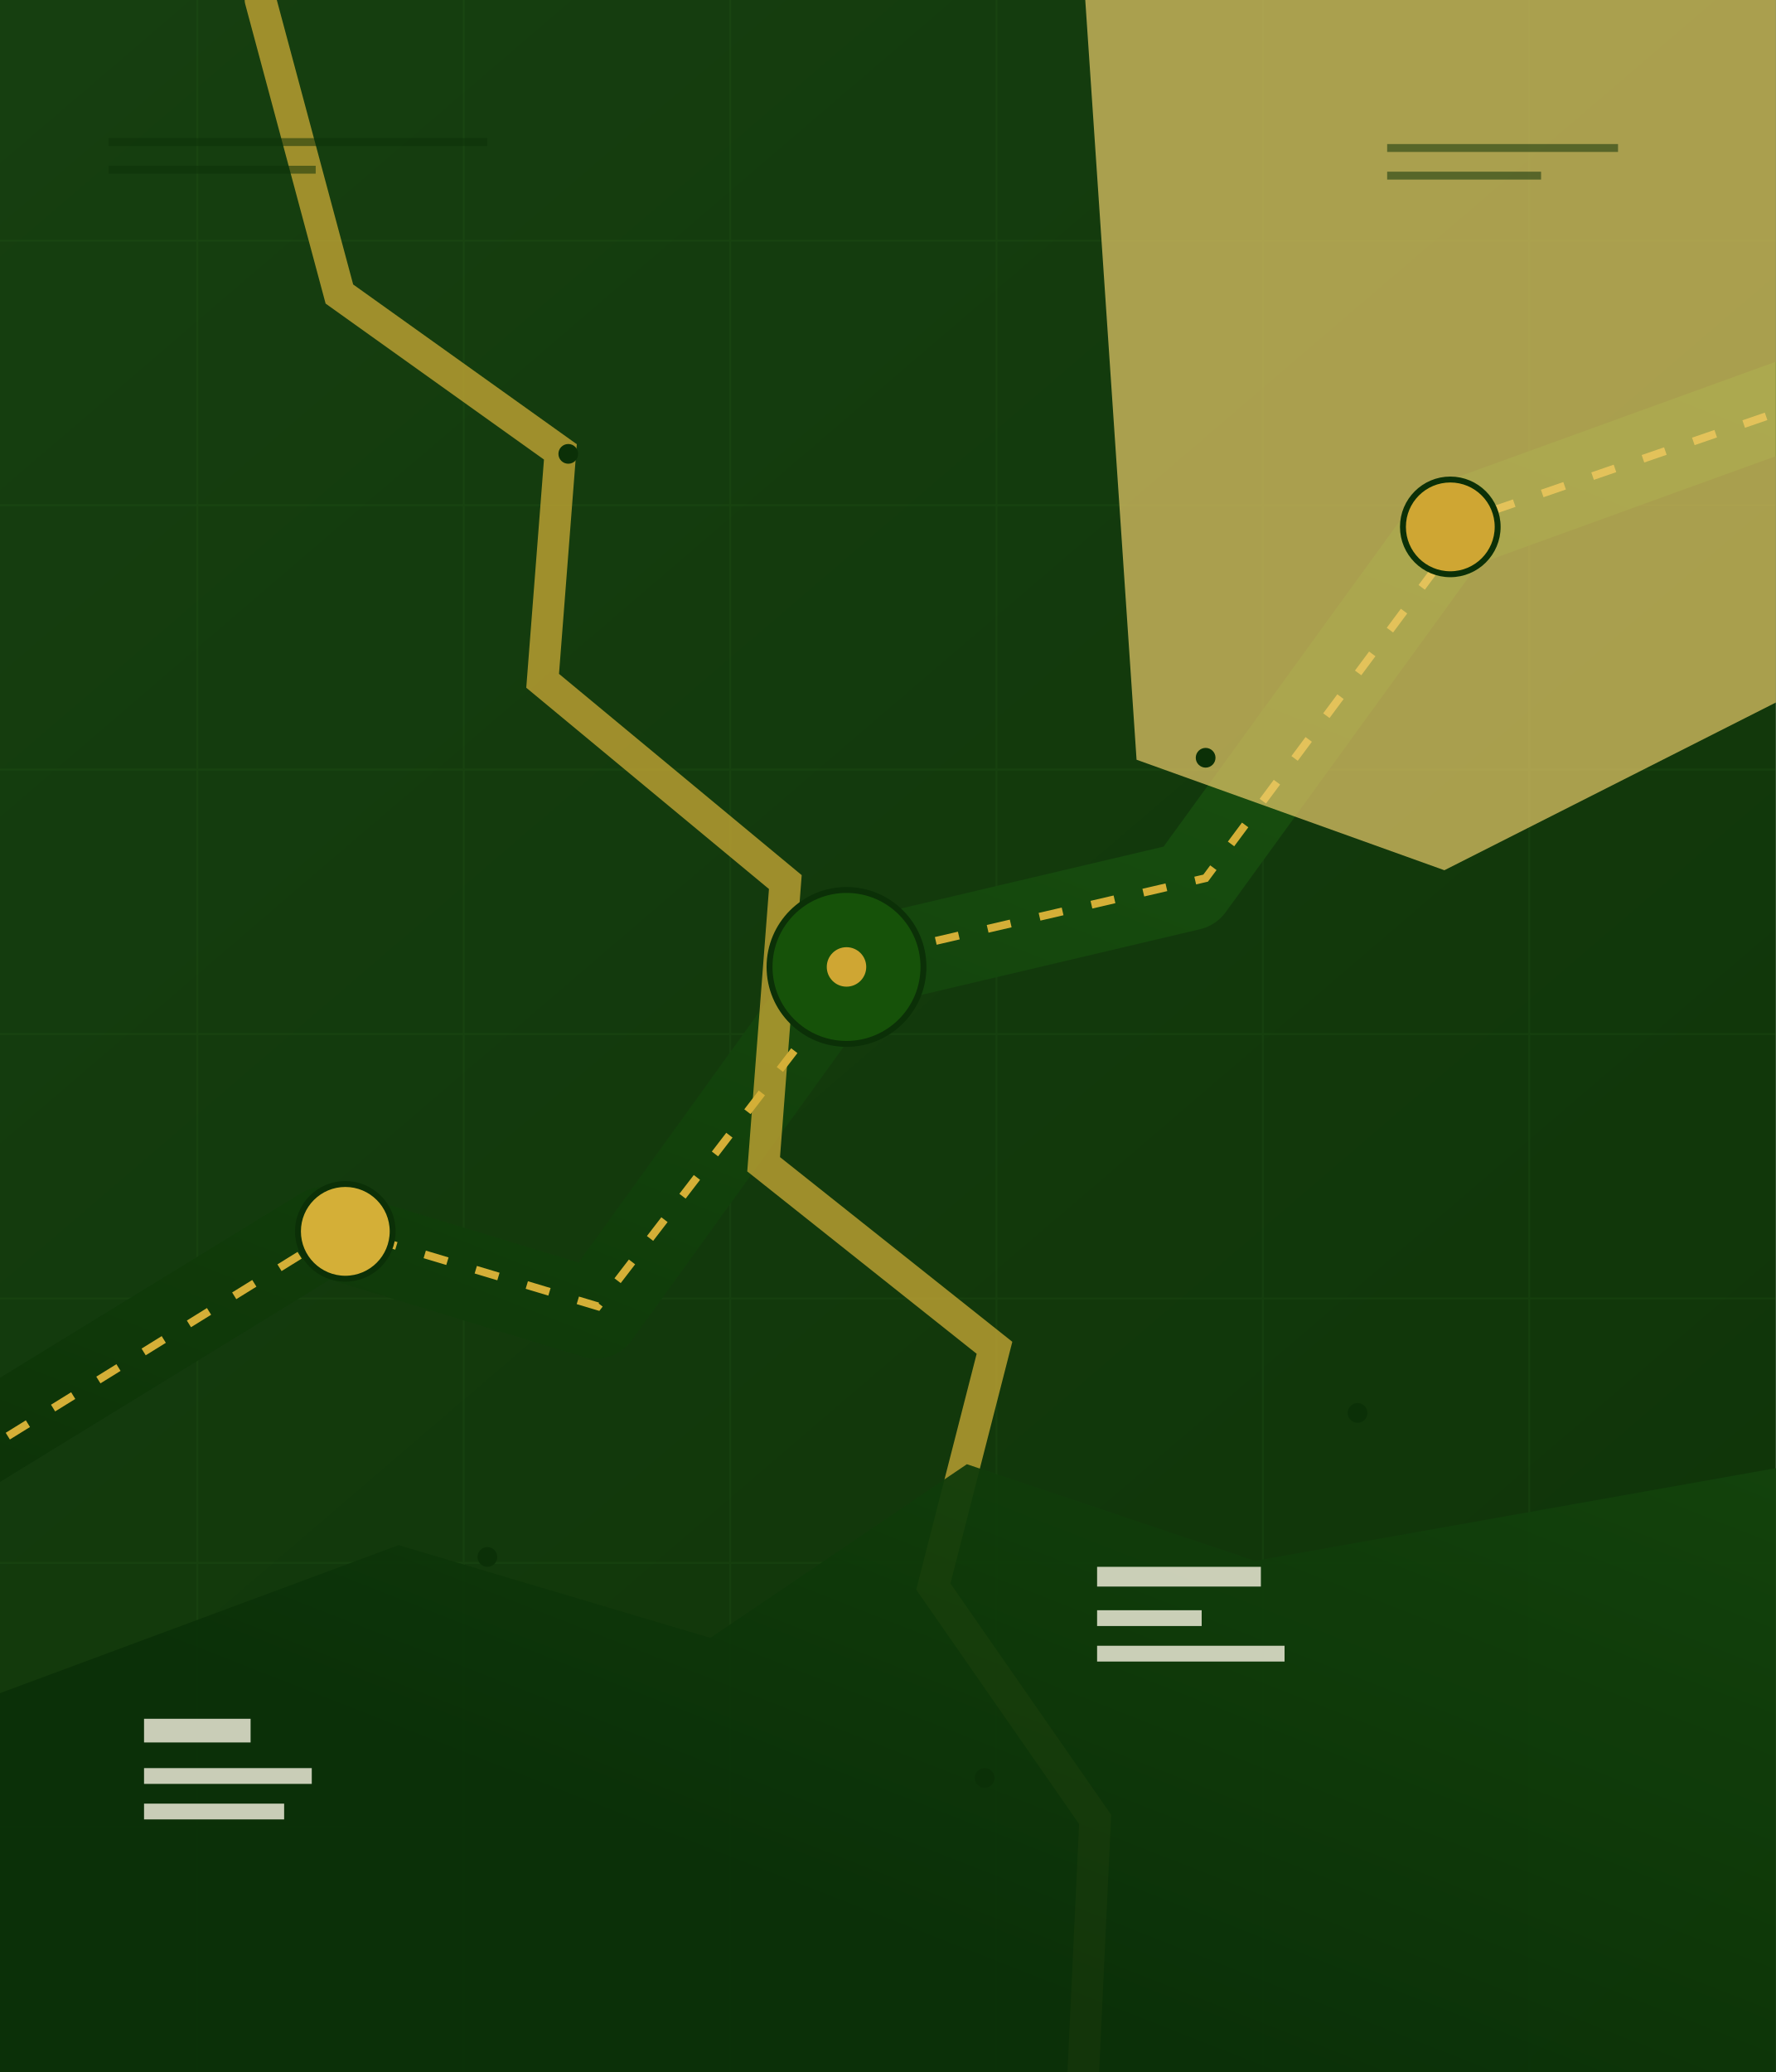
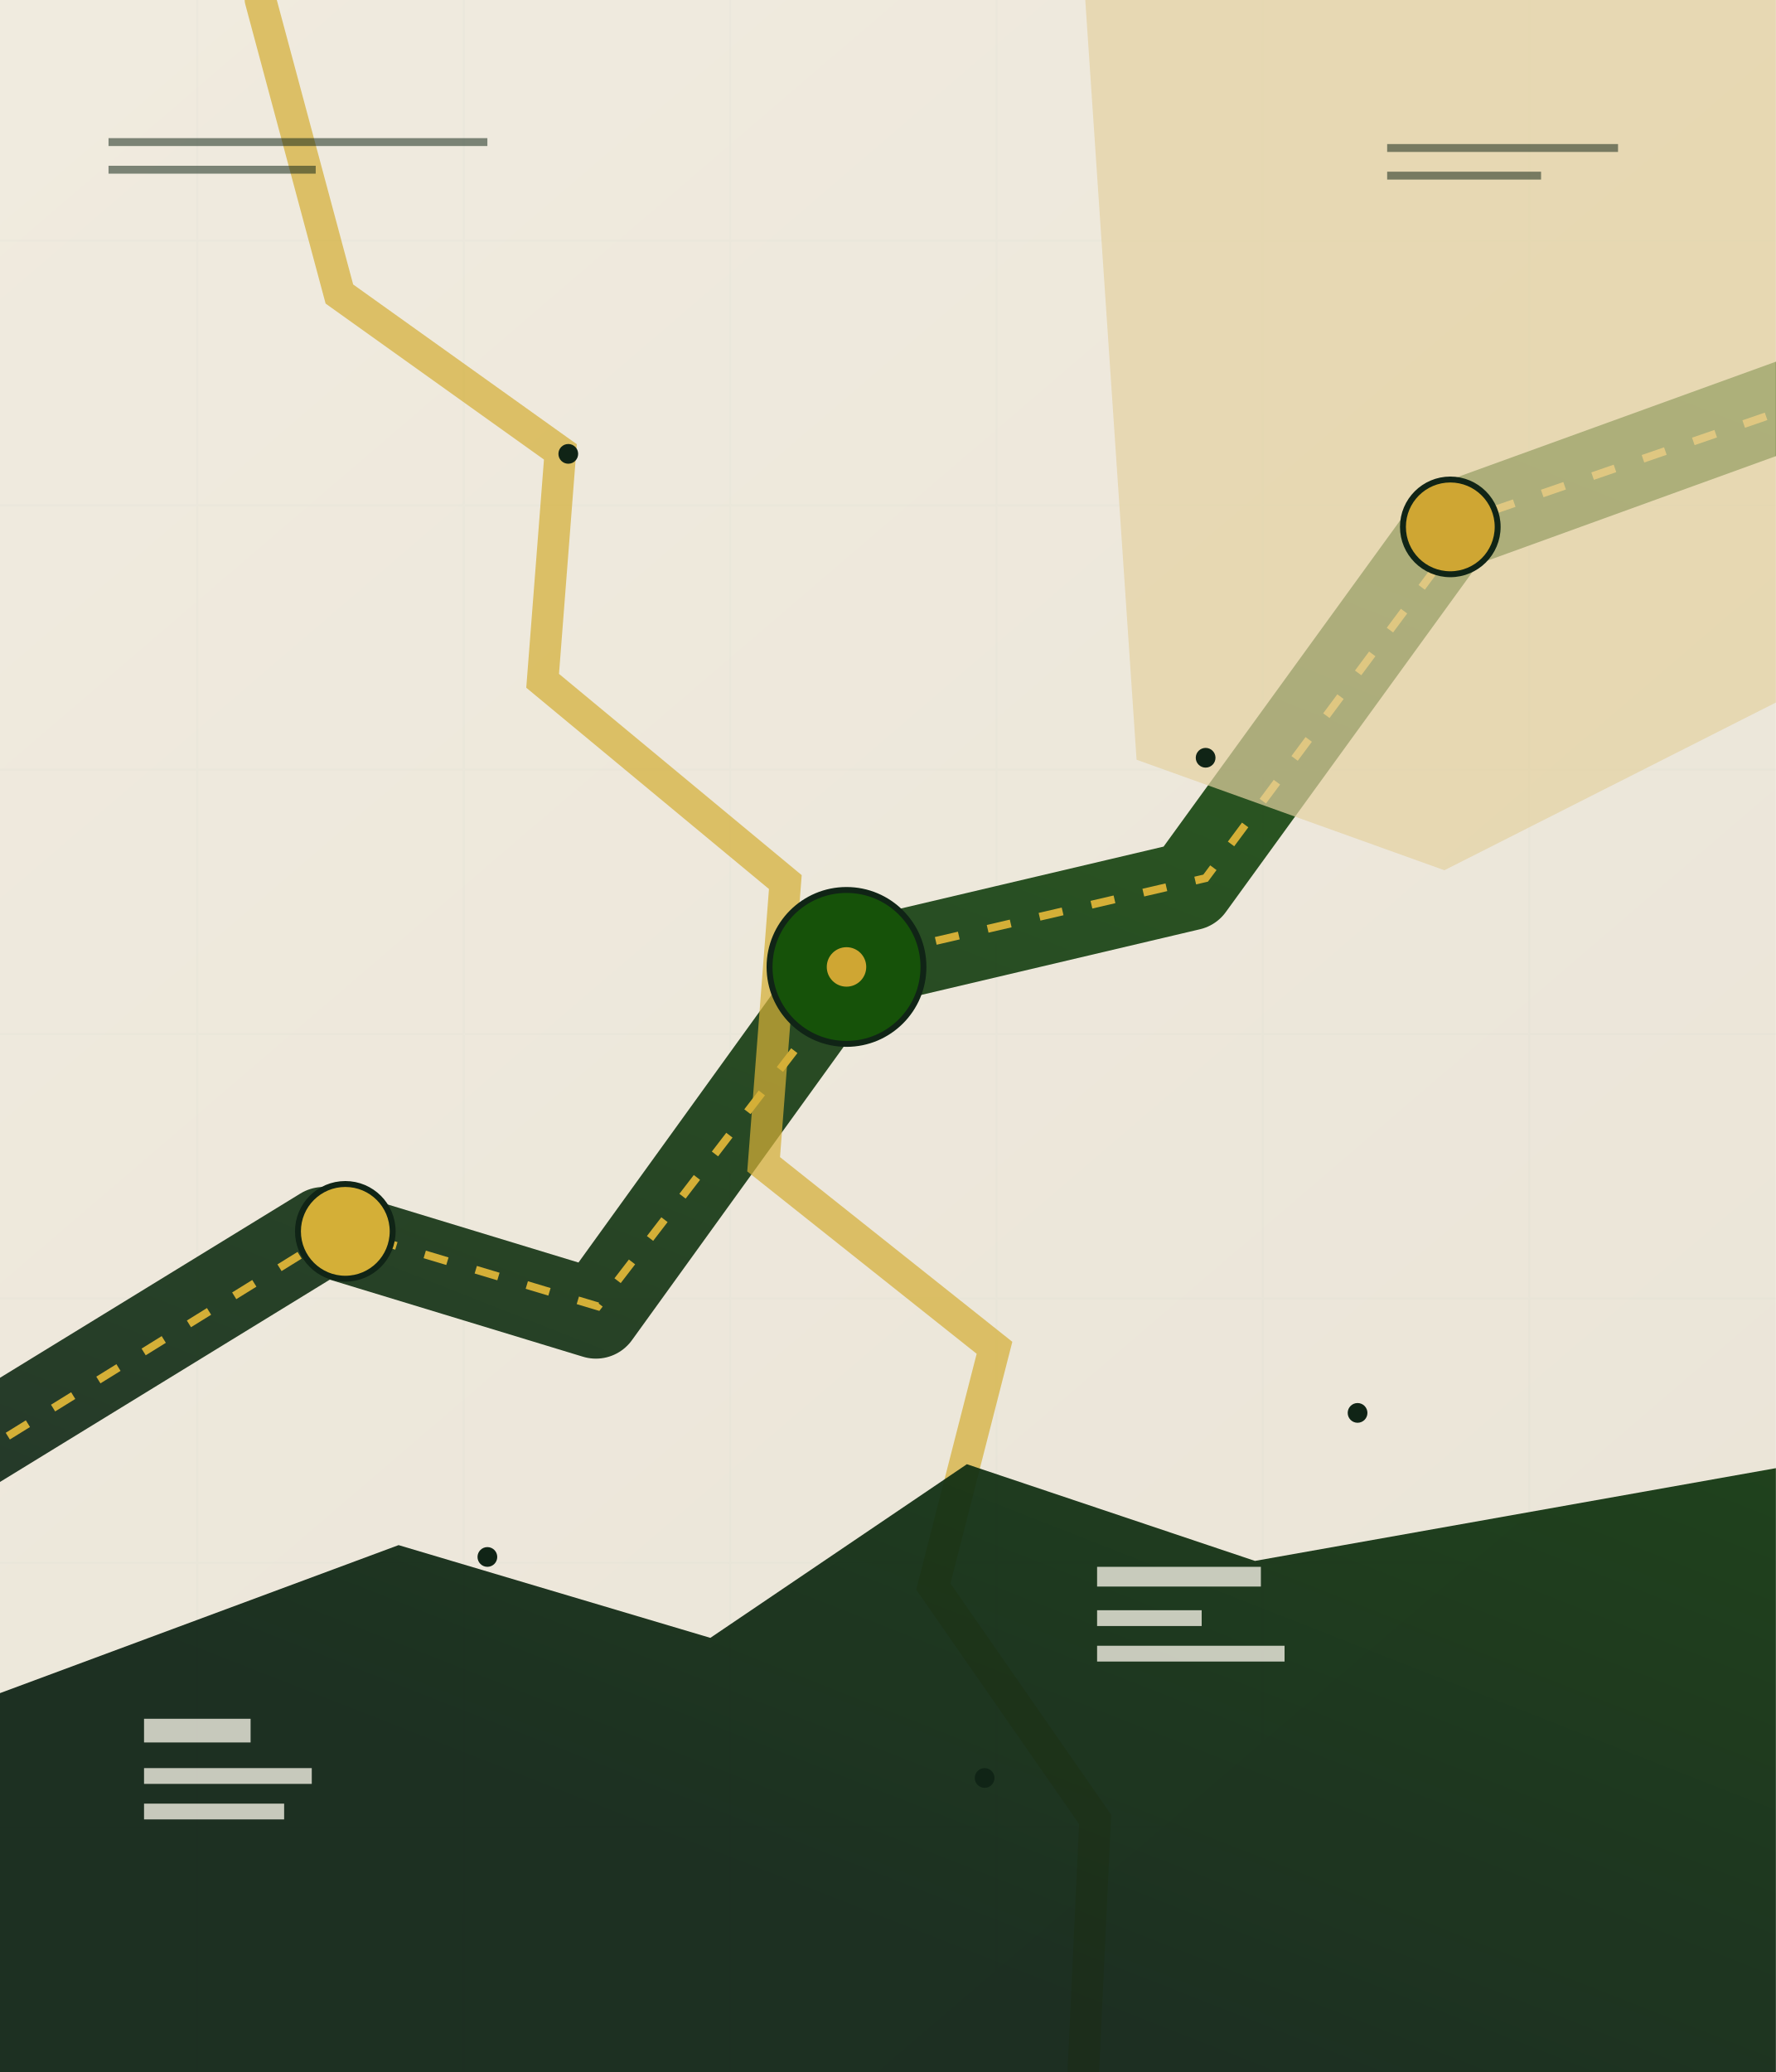
<svg xmlns="http://www.w3.org/2000/svg" viewBox="0 0 900 1050" fill="none">
  <defs>
    <linearGradient id="paper" x1="0" y1="0" x2="900" y2="1050" gradientUnits="userSpaceOnUse">
-       <stop stop-color="#163F10" />
-       <stop offset="1" stop-color="#0F3408" />
+       <stop stop-color="#F0EBDF" />
+       <stop offset="1" stop-color="#EAE4D7" />
    </linearGradient>
    <linearGradient id="green" x1="620" y1="80" x2="290" y2="920" gradientUnits="userSpaceOnUse">
-       <stop stop-color="#1D5D12" />
-       <stop offset="1" stop-color="#0B3007" />
+       <stop stop-color="#165209" />
+       <stop offset="1" stop-color="#102416" />
    </linearGradient>
  </defs>
  <path fill="url(#paper)" d="M0 0h900v1050H0z" />
-   <path d="M0 122h900M0 256h900M0 390h900M0 524h900M0 658h900M0 792h900M0 926h900M100 0v1050M235 0v1050M370 0v1050M505 0v1050M640 0v1050M775 0v1050" stroke="#357627" stroke-opacity=".12" />
+   <path d="M0 122h900M0 256h900M0 390h900M0 524h900M0 658h900M0 792h900M0 926h900M100 0v1050M235 0v1050M370 0v1050M505 0v1050M640 0v1050M775 0v1050" stroke="#CDD4C8" stroke-opacity=".12" />
  <path d="M-30 743 164 624l138 42 127-176 174-41 132-182 207-75" stroke="url(#green)" stroke-width="45" stroke-linecap="round" stroke-linejoin="round" opacity=".9" />
  <path d="m-19 742 192-119 130 39 136-177 172-40 136-183 206-71" stroke="#D4AF37" stroke-width="4" stroke-dasharray="12 15" />
  <path d="m132 0 40 149 112 80-9 116 123 102-11 143 117 93-31 121 82 118-6 128" stroke="#D4AF37" stroke-width="16" stroke-linecap="round" opacity=".72" />
-   <path d="M550 0h350v356L732 441 576 385 550 0Z" fill="#E9CA6A" opacity=".7" />
+   <path d="M550 0h350v356L732 441 576 385 550 0Z" fill="#E4D1A1" opacity=".7" />
  <path d="m0 858 202-75 158 47 130-88 146 49 264-47v306H0V858Z" fill="url(#green)" opacity=".94" />
-   <circle cx="429" cy="490" r="39" fill="#165209" stroke="#0B3007" stroke-width="3" />
+   <circle cx="429" cy="490" r="39" fill="#165209" stroke="#102416" stroke-width="3" />
  <circle cx="429" cy="490" r="10" fill="#CFA633" />
-   <circle cx="175" cy="624" r="24" fill="#D4AF37" stroke="#0B3007" stroke-width="3" />
-   <circle cx="735" cy="267" r="24" fill="#CFA633" stroke="#0B3007" stroke-width="3" />
-   <g fill="#0B3007">
+   <circle cx="175" cy="624" r="24" fill="#D4AF37" stroke="#102416" stroke-width="3" />
+   <circle cx="735" cy="267" r="24" fill="#CFA633" stroke="#102416" stroke-width="3" />
+   <g fill="#102416">
    <circle cx="288" cy="230" r="5" />
    <circle cx="611" cy="384" r="5" />
    <circle cx="247" cy="789" r="5" />
    <circle cx="688" cy="716" r="5" />
    <circle cx="499" cy="901" r="5" />
  </g>
-   <g fill="#FFF9E8" opacity=".78">
+   <g fill="#F7F3E8" opacity=".78">
    <path d="M73 871h54v12H73zm0 25h85v8H73zm0 18h71v8H73zm483-120h83v10h-83zm0 22h53v8h-53zm0 18h95v8h-95z" />
  </g>
-   <path d="M55 70h192v4H55zm0 14h105v4H55z" fill="#0B3007" opacity=".52" />
-   <path d="M703 73h117v4H703zm0 14h78v4h-78z" fill="#0B3007" opacity=".52" />
+   <path d="M55 70h192v4H55zm0 14h105v4H55z" fill="#102416" opacity=".52" />
+   <path d="M703 73h117v4H703zm0 14h78v4h-78z" fill="#102416" opacity=".52" />
</svg>
